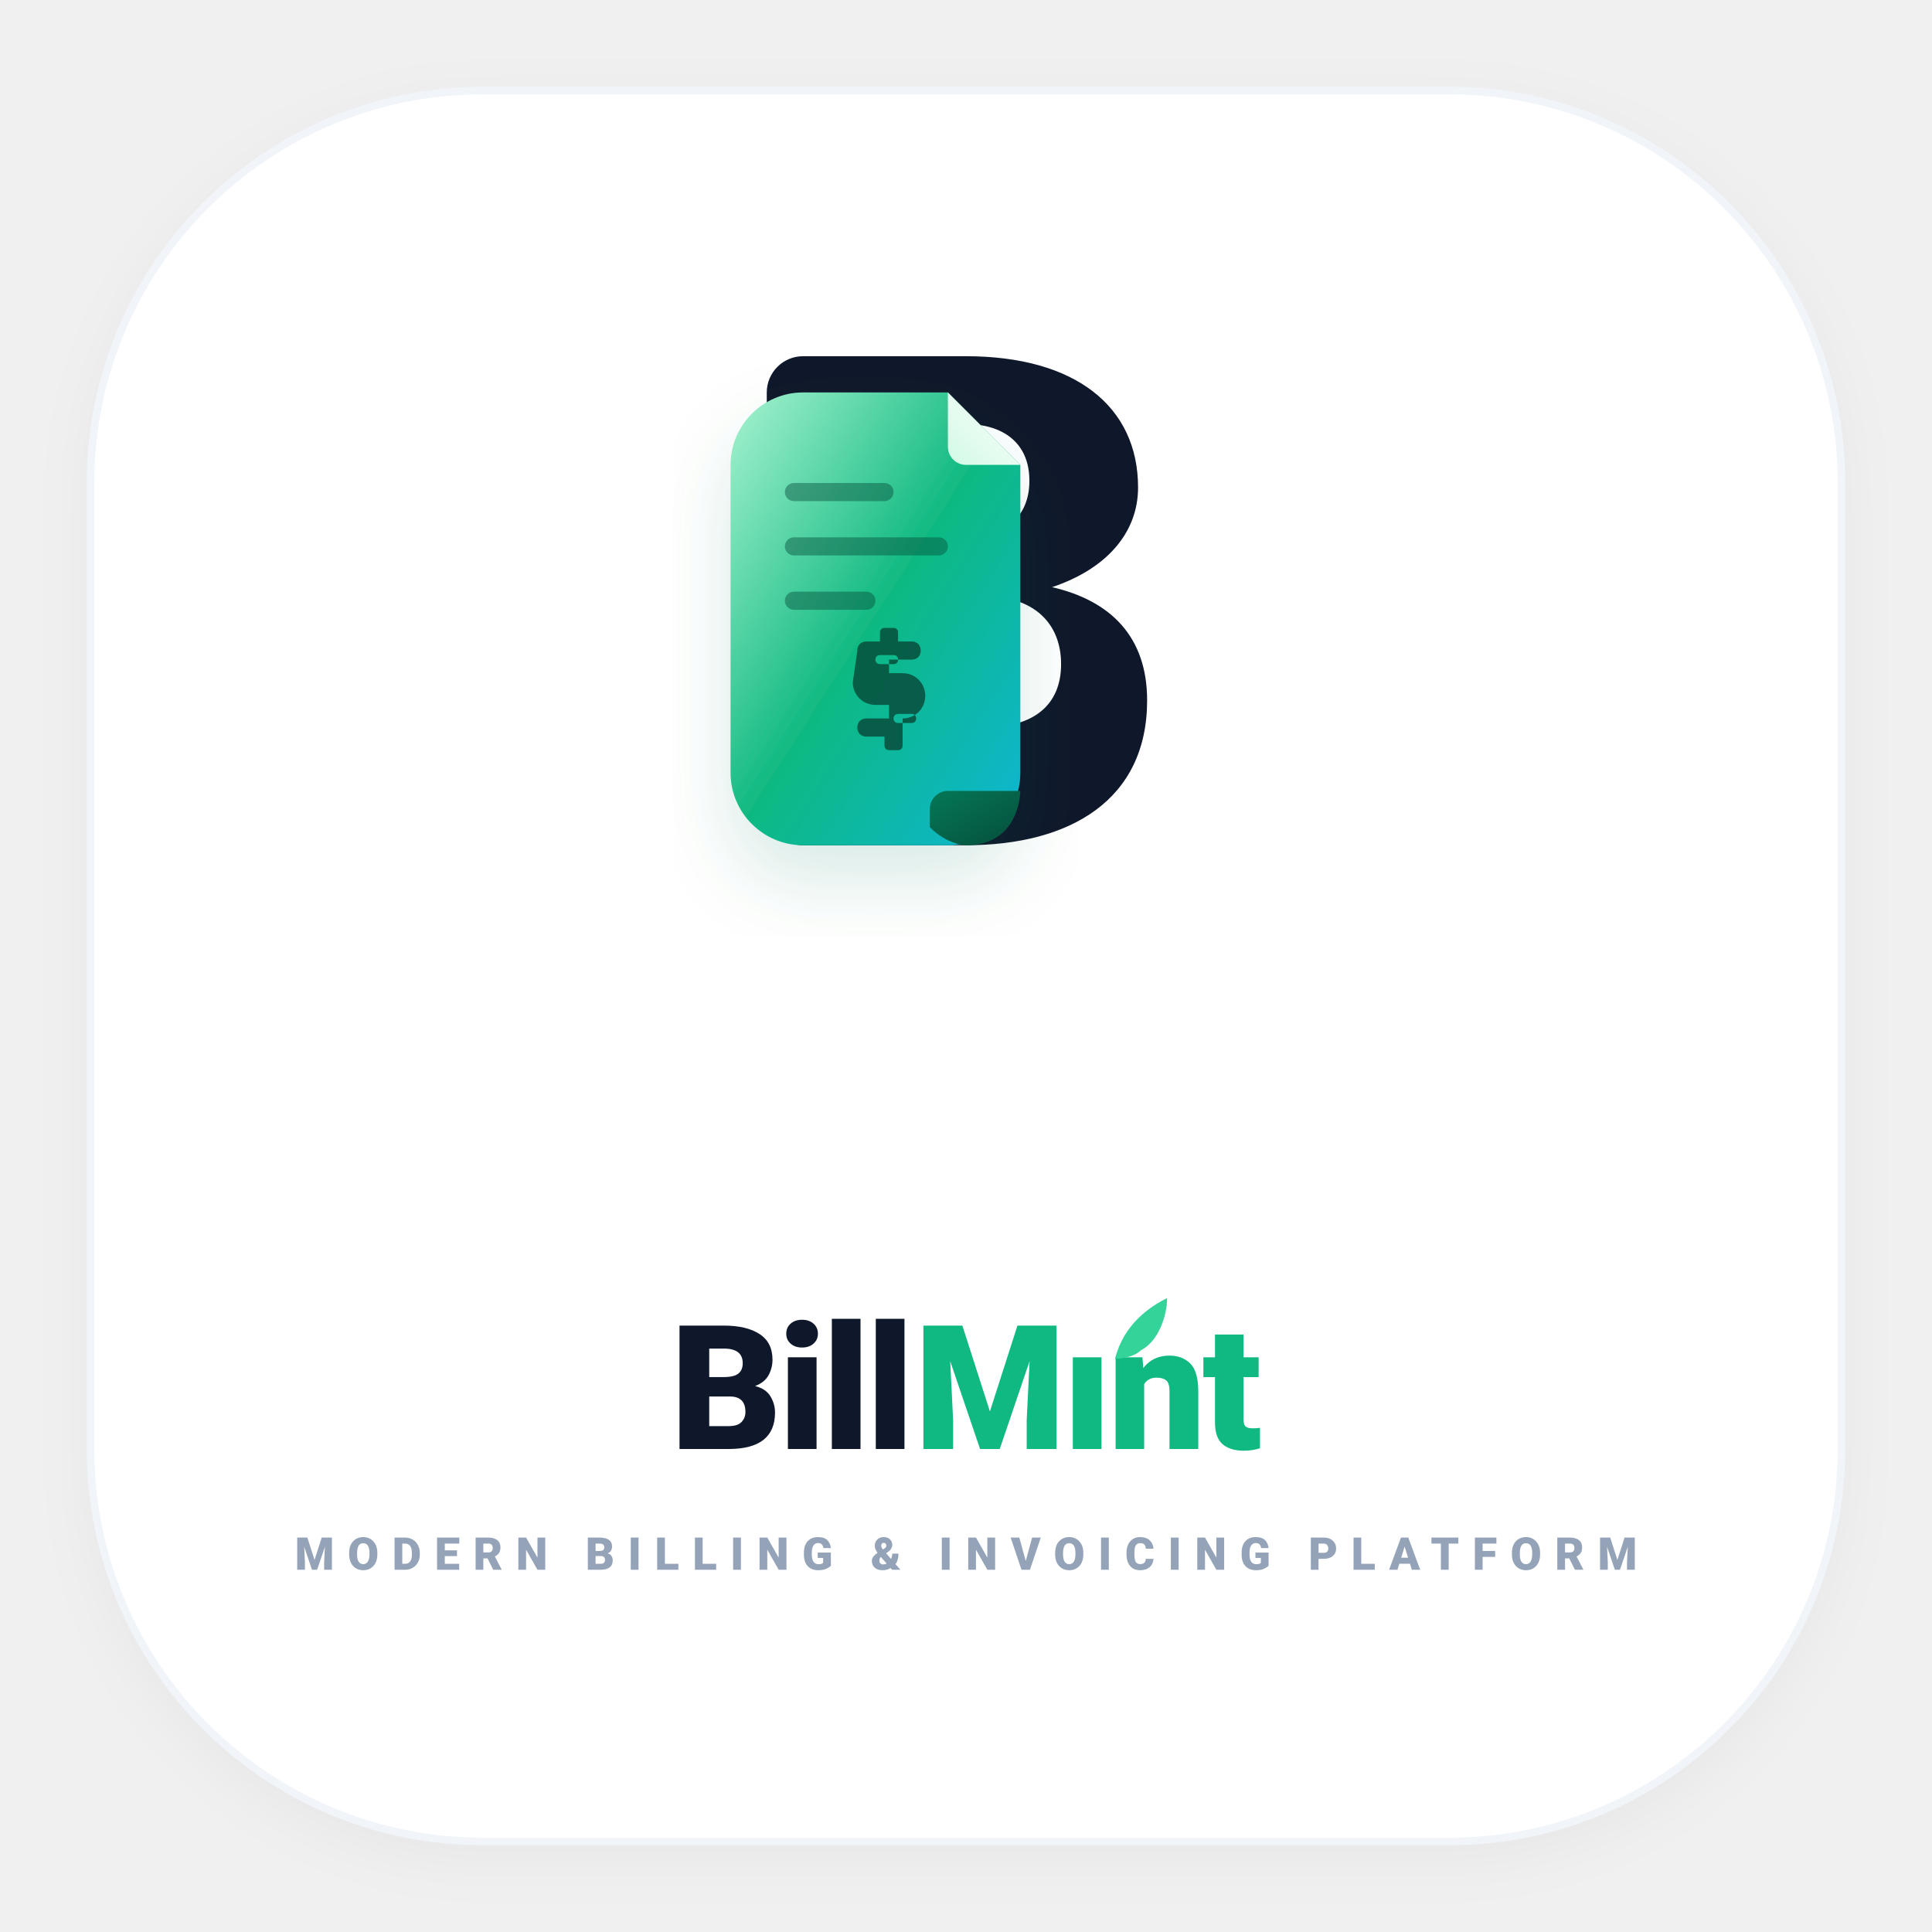
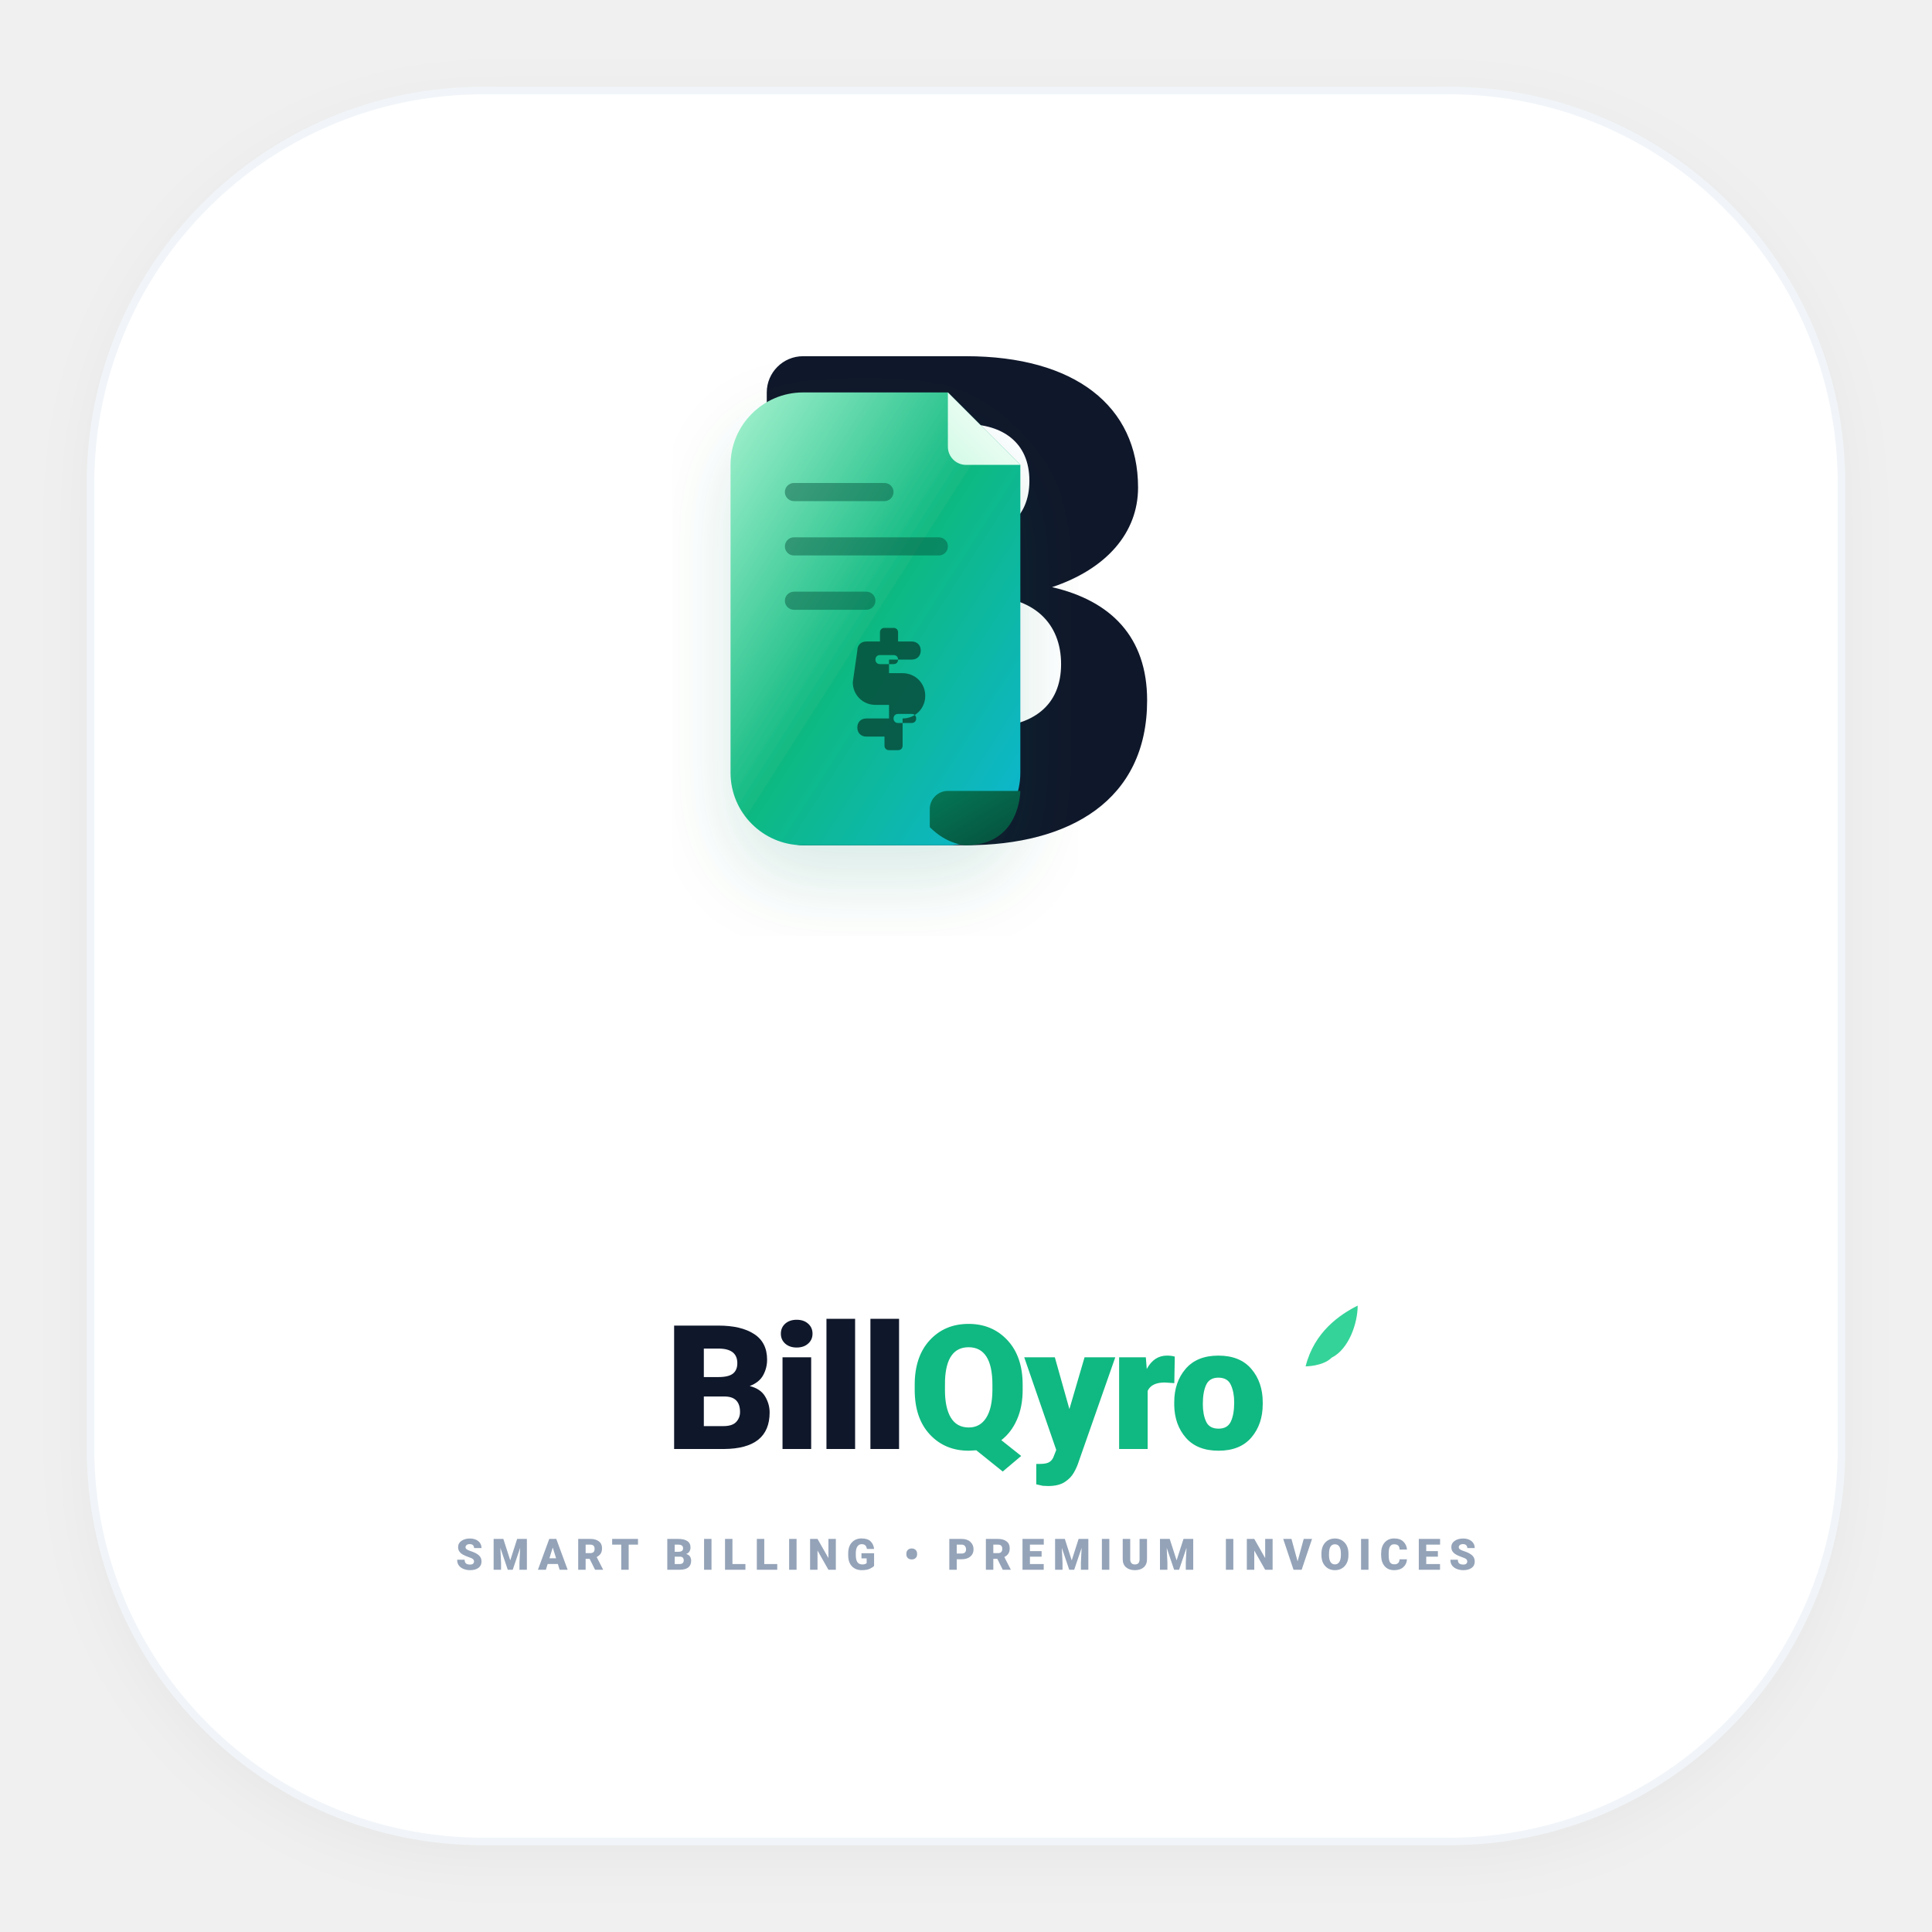
<svg xmlns="http://www.w3.org/2000/svg" viewBox="0 0 512 512" fill="none" width="100%" height="100%">
  <defs>
    <linearGradient id="brandGradient" x1="0" y1="0" x2="1" y2="1">
      <stop offset="0%" stop-color="#A7F3D0" />
      <stop offset="50%" stop-color="#10B981" />
      <stop offset="100%" stop-color="#06B6D4" />
    </linearGradient>
    <linearGradient id="foldGradient" x1="0" y1="1" x2="1" y2="0">
      <stop offset="0%" stop-color="#D1FAE5" />
      <stop offset="100%" stop-color="#FFFFFF" />
    </linearGradient>
    <linearGradient id="curlGradient" x1="0" y1="0" x2="1" y2="1">
      <stop offset="0%" stop-color="#047857" />
      <stop offset="100%" stop-color="#064E3B" />
    </linearGradient>
    <filter id="cardShadow" x="0" y="0" width="512" height="512" filterUnits="userSpaceOnUse">
      <feDropShadow dx="0" dy="16" stdDeviation="24" flood-color="#0f172a" flood-opacity="0.08" />
      <feDropShadow dx="0" dy="4" stdDeviation="8" flood-color="#0f172a" flood-opacity="0.04" />
    </filter>
    <filter id="sheetShadow" x="-20%" y="-20%" width="140%" height="140%">
      <feDropShadow dx="0" dy="4" stdDeviation="4" flood-color="#047857" flood-opacity="0.15" />
    </filter>
  </defs>
  <rect x="24" y="24" width="464" height="464" rx="104" fill="#ffffff" filter="url(#cardShadow)" />
  <rect x="24" y="24" width="464" height="464" rx="104" stroke="#f1f5f9" stroke-width="2" />
  <g transform="translate(136, 56) scale(2.4)">
    <path fill-rule="evenodd" clip-rule="evenodd" d="M32 16h18c12 0 19 5.5 19 14.5c0 5-3.5 9-9.5 11c6.5 1.5 10.5 5.5 10.5 12.5c0 11-8.5 16-20 16H32c-2.2 0-4-1.8-4-4V20c0-2.2 1.8-4 4-4zm6.5 7.5v12.5h11.5c4 0 7-2 7-6.25s-3-6.25-7-6.25H38.5zm0 18.5V57h13.5c5.5 0 8.5-2.5 8.5-7s-3-7.5-8.5-7.5H38.5z" fill="#0f172a" />
    <path d="M24 28c0-4.4 3.6-8 8-8h16l8 8v34c0 4.4-3.6 8-8 8H32c-4.4 0-8-3.6-8-8V28z" fill="url(#brandGradient)" filter="url(#sheetShadow)" />
    <rect x="30" y="30" width="12" height="2" rx="1" fill="#064E3B" fill-opacity="0.45" />
    <rect x="30" y="36" width="18" height="2" rx="1" fill="#064E3B" fill-opacity="0.45" />
    <rect x="30" y="42" width="10" height="2" rx="1" fill="#064E3B" fill-opacity="0.45" />
    <path d="M38 48.5c0-.6.4-1 1-1h1.5v-1c0-.3.2-.5.5-.5h1c.3 0 .5.2.5.5v1H44c.6 0 1 .4 1 1s-.4 1-1 1h-2.5v1.5h1.5c1.4 0 2.5 1.1 2.5 2.5s-1.1 2.5-2.5 2.5V59c0 .3-.2.5-.5.5h-1c-.3 0-.5-.2-.5-.5v-1H39c-.6 0-1-.4-1-1s.4-1 1-1h2.5v-1.5h-1.5c-1.4 0-2.5-1.1-2.5-2.5zm4 1.5c.3 0 .5-.2.5-.5s-.2-.5-.5-.5h-1.5c-.3 0-.5.2-.5.5s.2.5.5.5H42zm.5 5.5c-.3 0-.5.2-.5.5s.2.5.5.5H44c.3 0 .5-.2.5-.5s-.2-.5-.5-.5h-1.5z" fill="#064E3B" fill-opacity="0.85" />
    <path d="M48 20l8 8h-6c-1.1 0-2-.9-2-2v-6z" fill="url(#foldGradient)" />
    <path d="M50 70c6 0 6-6 6-6H48c-1.1 0-2 .9-2 2v2c2 2 4 2 4 2z" fill="url(#curlGradient)" />
  </g>
-   <text x="256" y="384" font-family="system-ui, -apple-system, BlinkMacSystemFont, 'Segoe UI', Roboto, sans-serif" font-size="46" font-weight="900" fill="#0f172a" text-anchor="middle" letter-spacing="-1px">Bill<tspan fill="#10b981">Mınt</tspan>
+   <text x="256" y="384" font-family="system-ui, -apple-system, BlinkMacSystemFont, 'Segoe UI', Roboto, sans-serif" font-size="46" font-weight="900" fill="#0f172a" text-anchor="middle" letter-spacing="-1px">Bill<tspan fill="#10b981">Qyro</tspan>
  </text>
-   <g transform="translate(295.5, 344) scale(2.3)">
+   <g transform="translate(346, 346) scale(2.3)">
    <path d="M0,7 C1,3 4,1 6,0 C6,2 5,5 3,6 C2,7 0,7 0,7 Z" fill="#34d399" />
  </g>
-   <text x="256" y="416" font-family="system-ui, -apple-system, BlinkMacSystemFont, 'Segoe UI', Roboto, sans-serif" font-size="12" font-weight="900" fill="#94a3b8" text-anchor="middle" letter-spacing="3.5px">MODERN BILLING &amp; INVOICING PLATFORM</text>
+   <text x="256" y="416" font-family="system-ui, -apple-system, BlinkMacSystemFont, 'Segoe UI', Roboto, sans-serif" font-size="11.5" font-weight="900" fill="#94a3b8" text-anchor="middle" letter-spacing="2.2px">SMART BILLING • PREMIUM INVOICES</text>
</svg>
